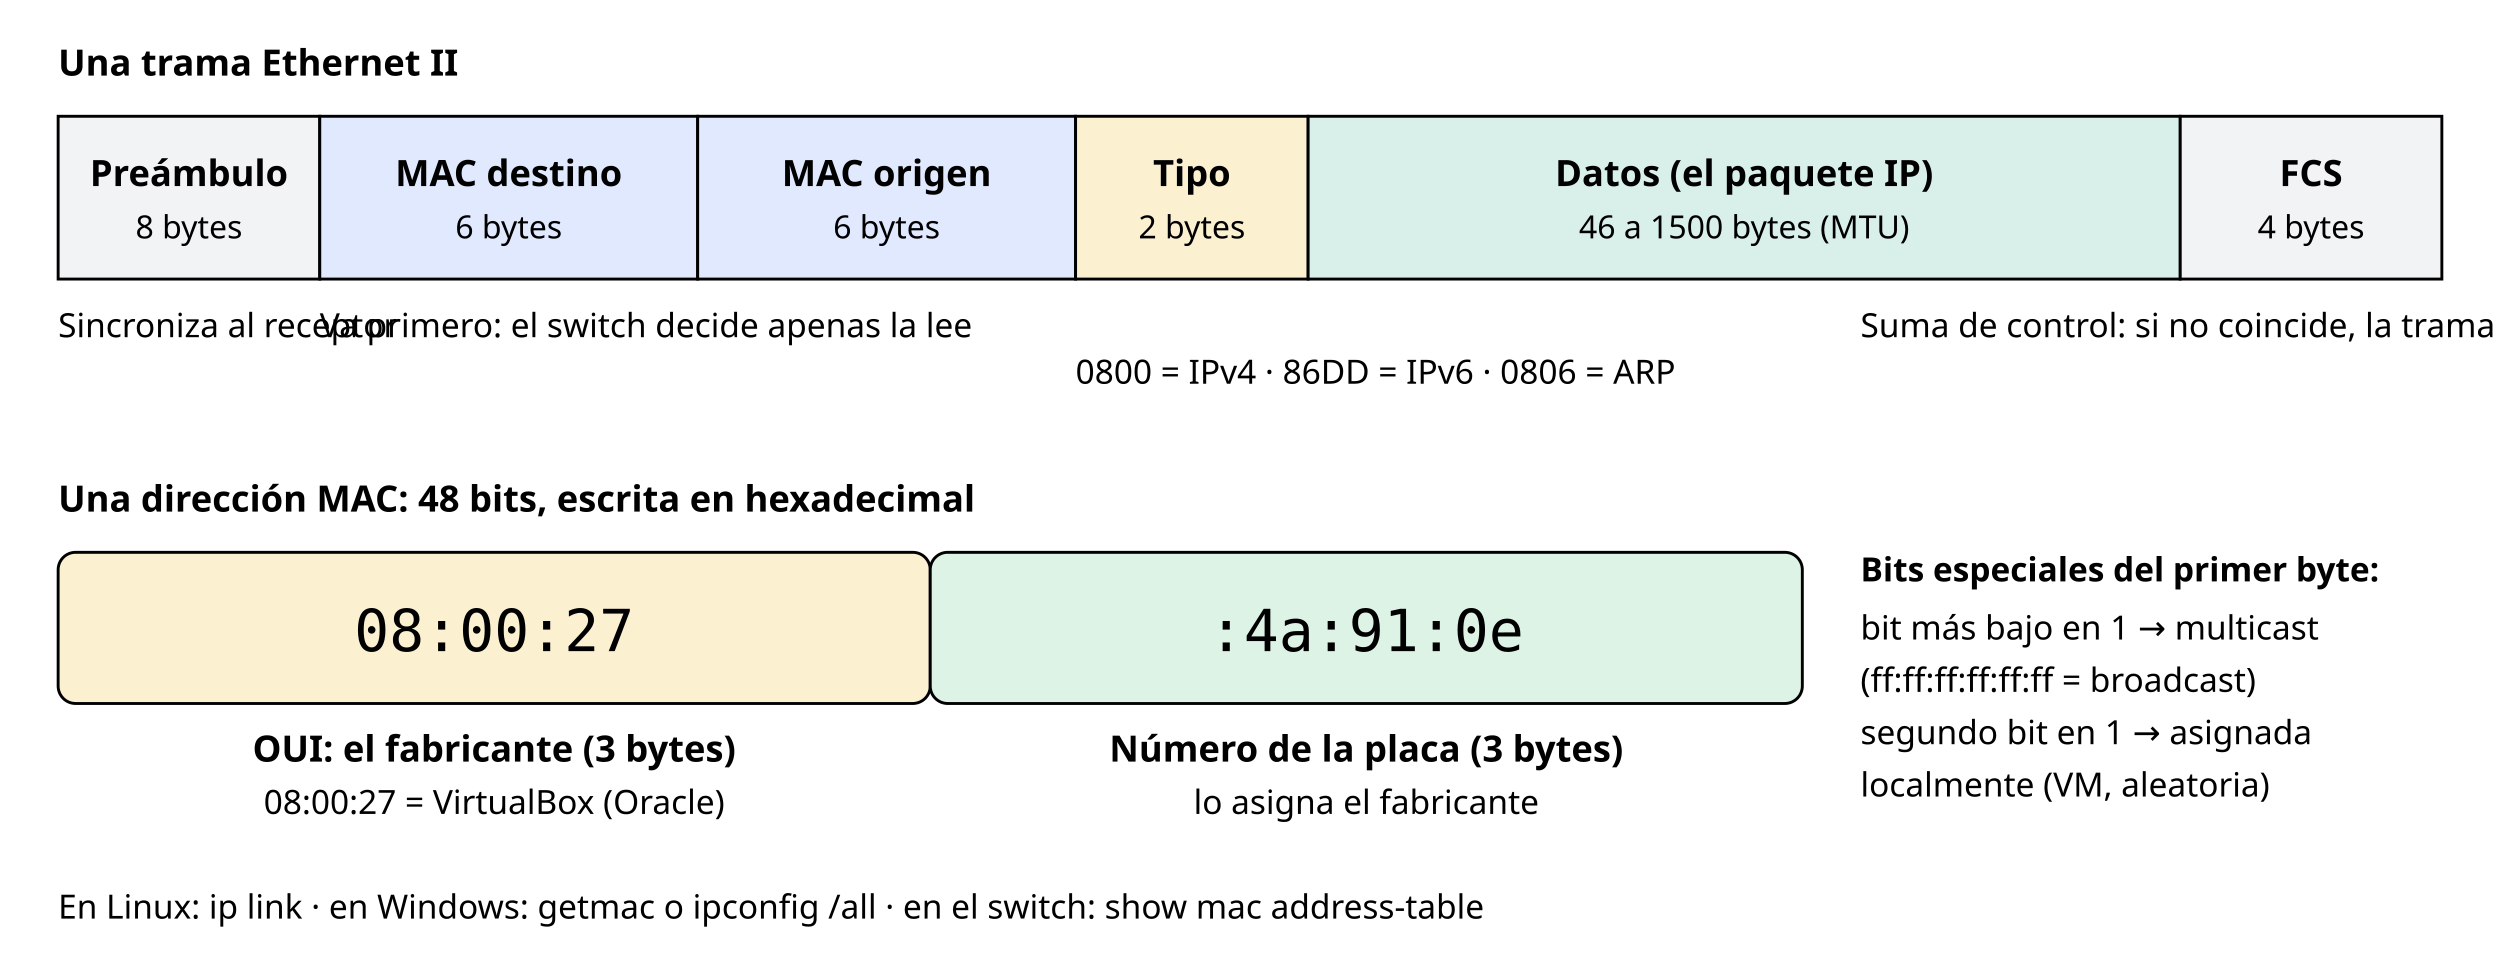
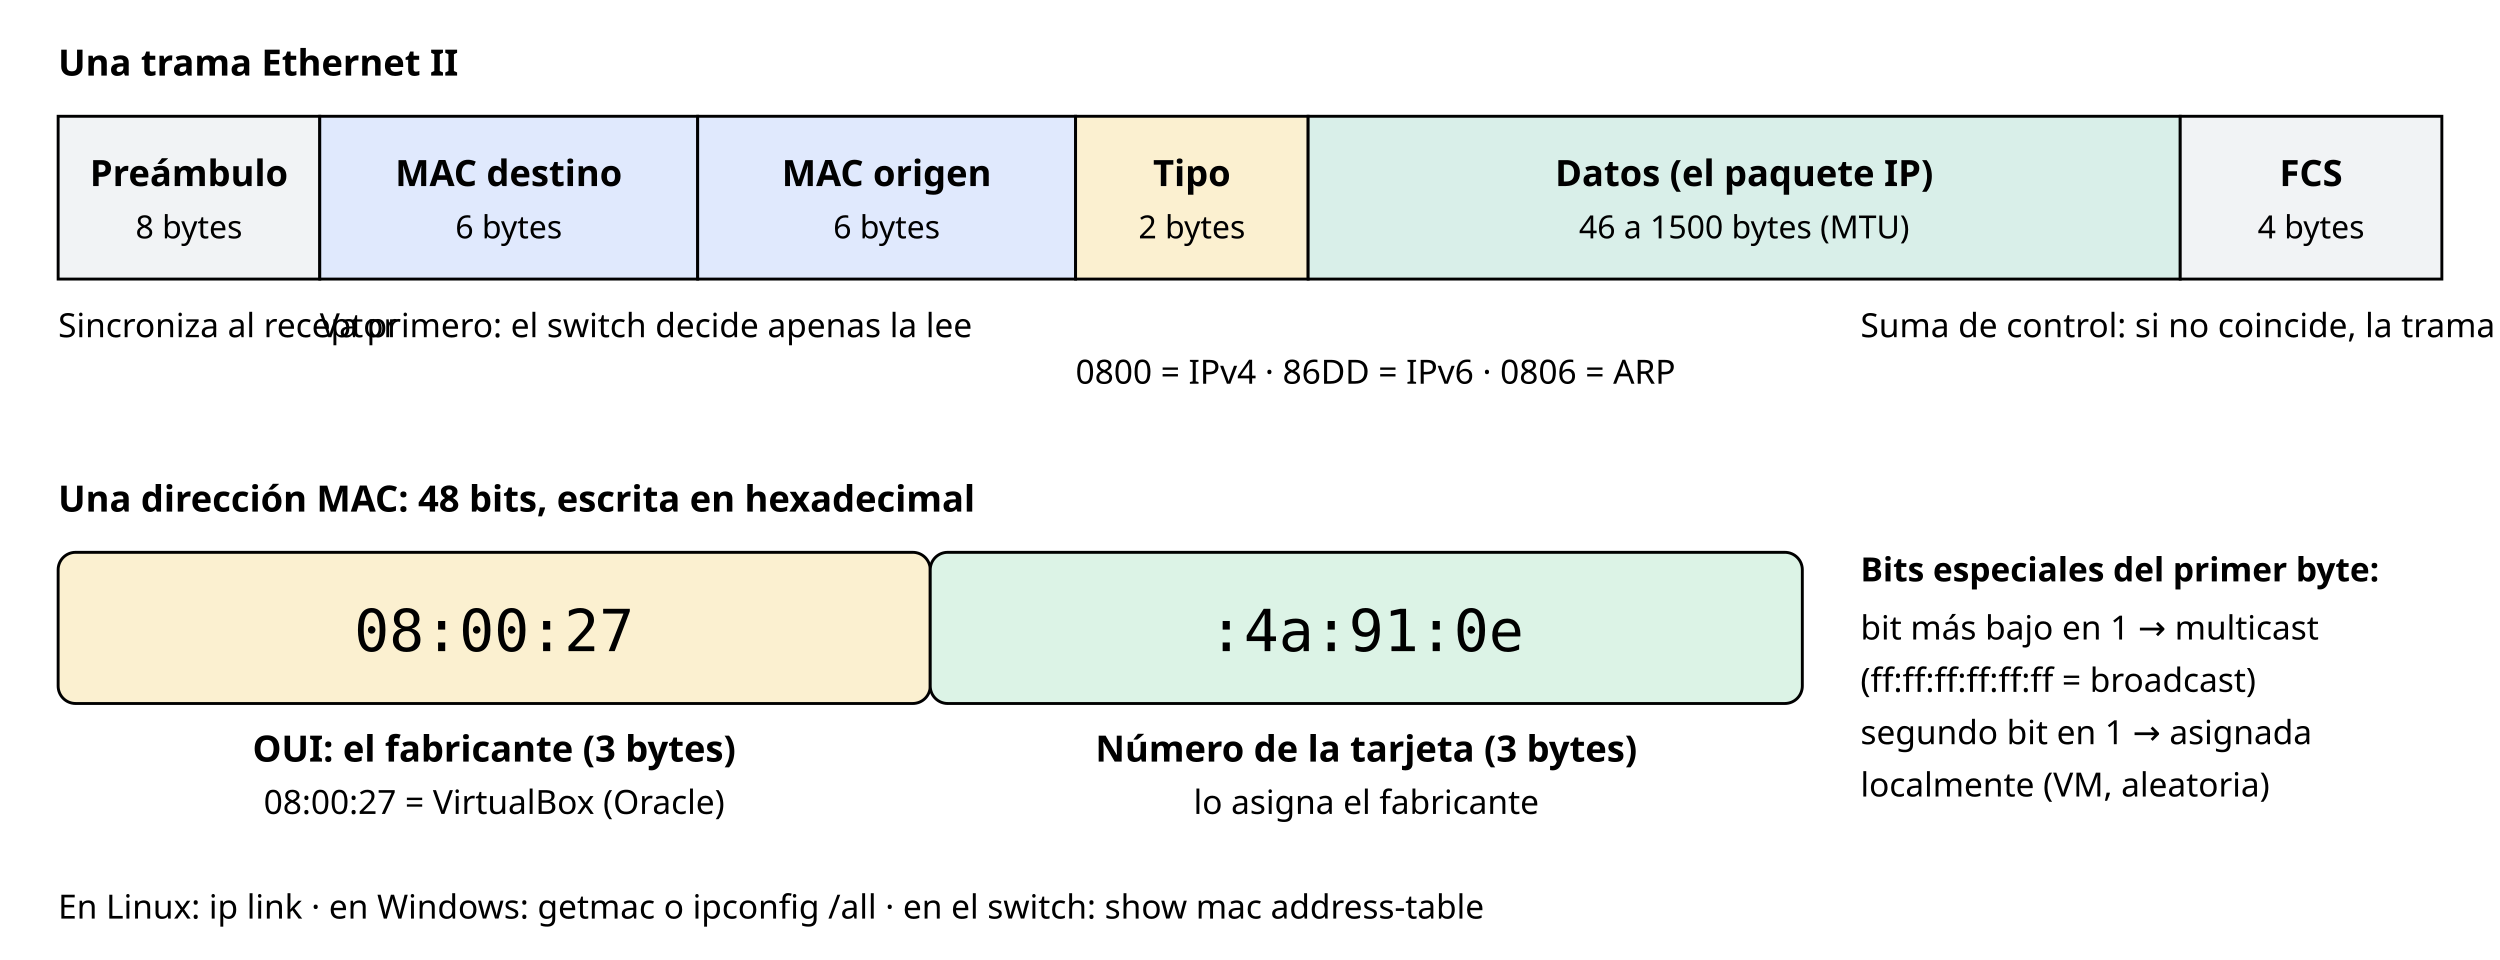
<svg xmlns="http://www.w3.org/2000/svg" viewBox="0 0 860 330" font-family="system-ui, sans-serif" font-size="12.5">
  <text x="20" y="26" font-weight="700" fill="currentColor">Una trama Ethernet II</text>
  <g stroke="currentColor">
    <rect x="20" y="40" width="90" height="56" fill="var(--surface-2, #f1f3f5)" />
    <rect x="110" y="40" width="130" height="56" fill="var(--info-soft, #e0e9fd)" />
    <rect x="240" y="40" width="130" height="56" fill="var(--info-soft, #e0e9fd)" />
    <rect x="370" y="40" width="80" height="56" fill="var(--warn-soft, #fbf0d0)" />
    <rect x="450" y="40" width="300" height="56" fill="var(--accent-soft, #d9efe9)" />
    <rect x="750" y="40" width="90" height="56" fill="var(--surface-2, #f1f3f5)" />
  </g>
  <g fill="currentColor" text-anchor="middle">
    <text x="65" y="64" font-weight="700">Preámbulo</text>
    <text x="65" y="82" font-size="11">8 bytes</text>
    <text x="175" y="64" font-weight="700">MAC destino</text>
    <text x="175" y="82" font-size="11">6 bytes</text>
    <text x="305" y="64" font-weight="700">MAC origen</text>
    <text x="305" y="82" font-size="11">6 bytes</text>
    <text x="410" y="64" font-weight="700">Tipo</text>
    <text x="410" y="82" font-size="11">2 bytes</text>
    <text x="600" y="64" font-weight="700">Datos (el paquete IP)</text>
    <text x="600" y="82" font-size="11">46 a 1500 bytes (MTU)</text>
    <text x="795" y="64" font-weight="700">FCS</text>
    <text x="795" y="82" font-size="11">4 bytes</text>
  </g>
  <g fill="currentColor" font-size="11.5">
    <text x="20" y="116">Sincroniza al receptor</text>
    <text x="110" y="116">Va primero: el switch decide apenas la lee</text>
    <text x="370" y="132">0800 = IPv4 · 86DD = IPv6 · 0806 = ARP</text>
    <text x="640" y="116">Suma de control: si no coincide, la trama se descarta</text>
  </g>
  <text x="20" y="176" font-weight="700" fill="currentColor">Una dirección MAC: 48 bits, escrita en hexadecimal</text>
  <g stroke="currentColor">
    <rect x="20" y="190" width="300" height="52" rx="6" fill="var(--warn-soft, #fbf0d0)" />
    <rect x="320" y="190" width="300" height="52" rx="6" fill="var(--ok-soft, #dcf3e6)" />
  </g>
  <g fill="currentColor" text-anchor="middle" font-family="ui-monospace, monospace" font-size="20">
    <text x="170" y="224">08:00:27</text>
    <text x="470" y="224">:4a:91:0e</text>
  </g>
  <g fill="currentColor" text-anchor="middle">
    <text x="170" y="262" font-weight="700">OUI: el fabricante (3 bytes)</text>
    <text x="170" y="280" font-size="11.5">08:00:27 = VirtualBox (Oracle)</text>
-     <text x="470" y="262" font-weight="700">Número de la placa (3 bytes)</text>
+     <text x="470" y="262" font-weight="700">Número de la tarjeta (3 bytes)</text>
    <text x="470" y="280" font-size="11.5">lo asigna el fabricante</text>
  </g>
  <g fill="currentColor" font-size="11.5">
    <text x="640" y="200" font-weight="700">Bits especiales del primer byte:</text>
    <text x="640" y="220">bit más bajo en 1 → multicast</text>
    <text x="640" y="238">(ff:ff:ff:ff:ff:ff = broadcast)</text>
    <text x="640" y="256">segundo bit en 1 → asignada</text>
    <text x="640" y="274">localmente (VM, aleatoria)</text>
  </g>
  <text x="20" y="316" font-size="11.5" fill="currentColor">En Linux: ip link · en Windows: getmac o ipconfig /all · en el switch: show mac address-table</text>
</svg>
